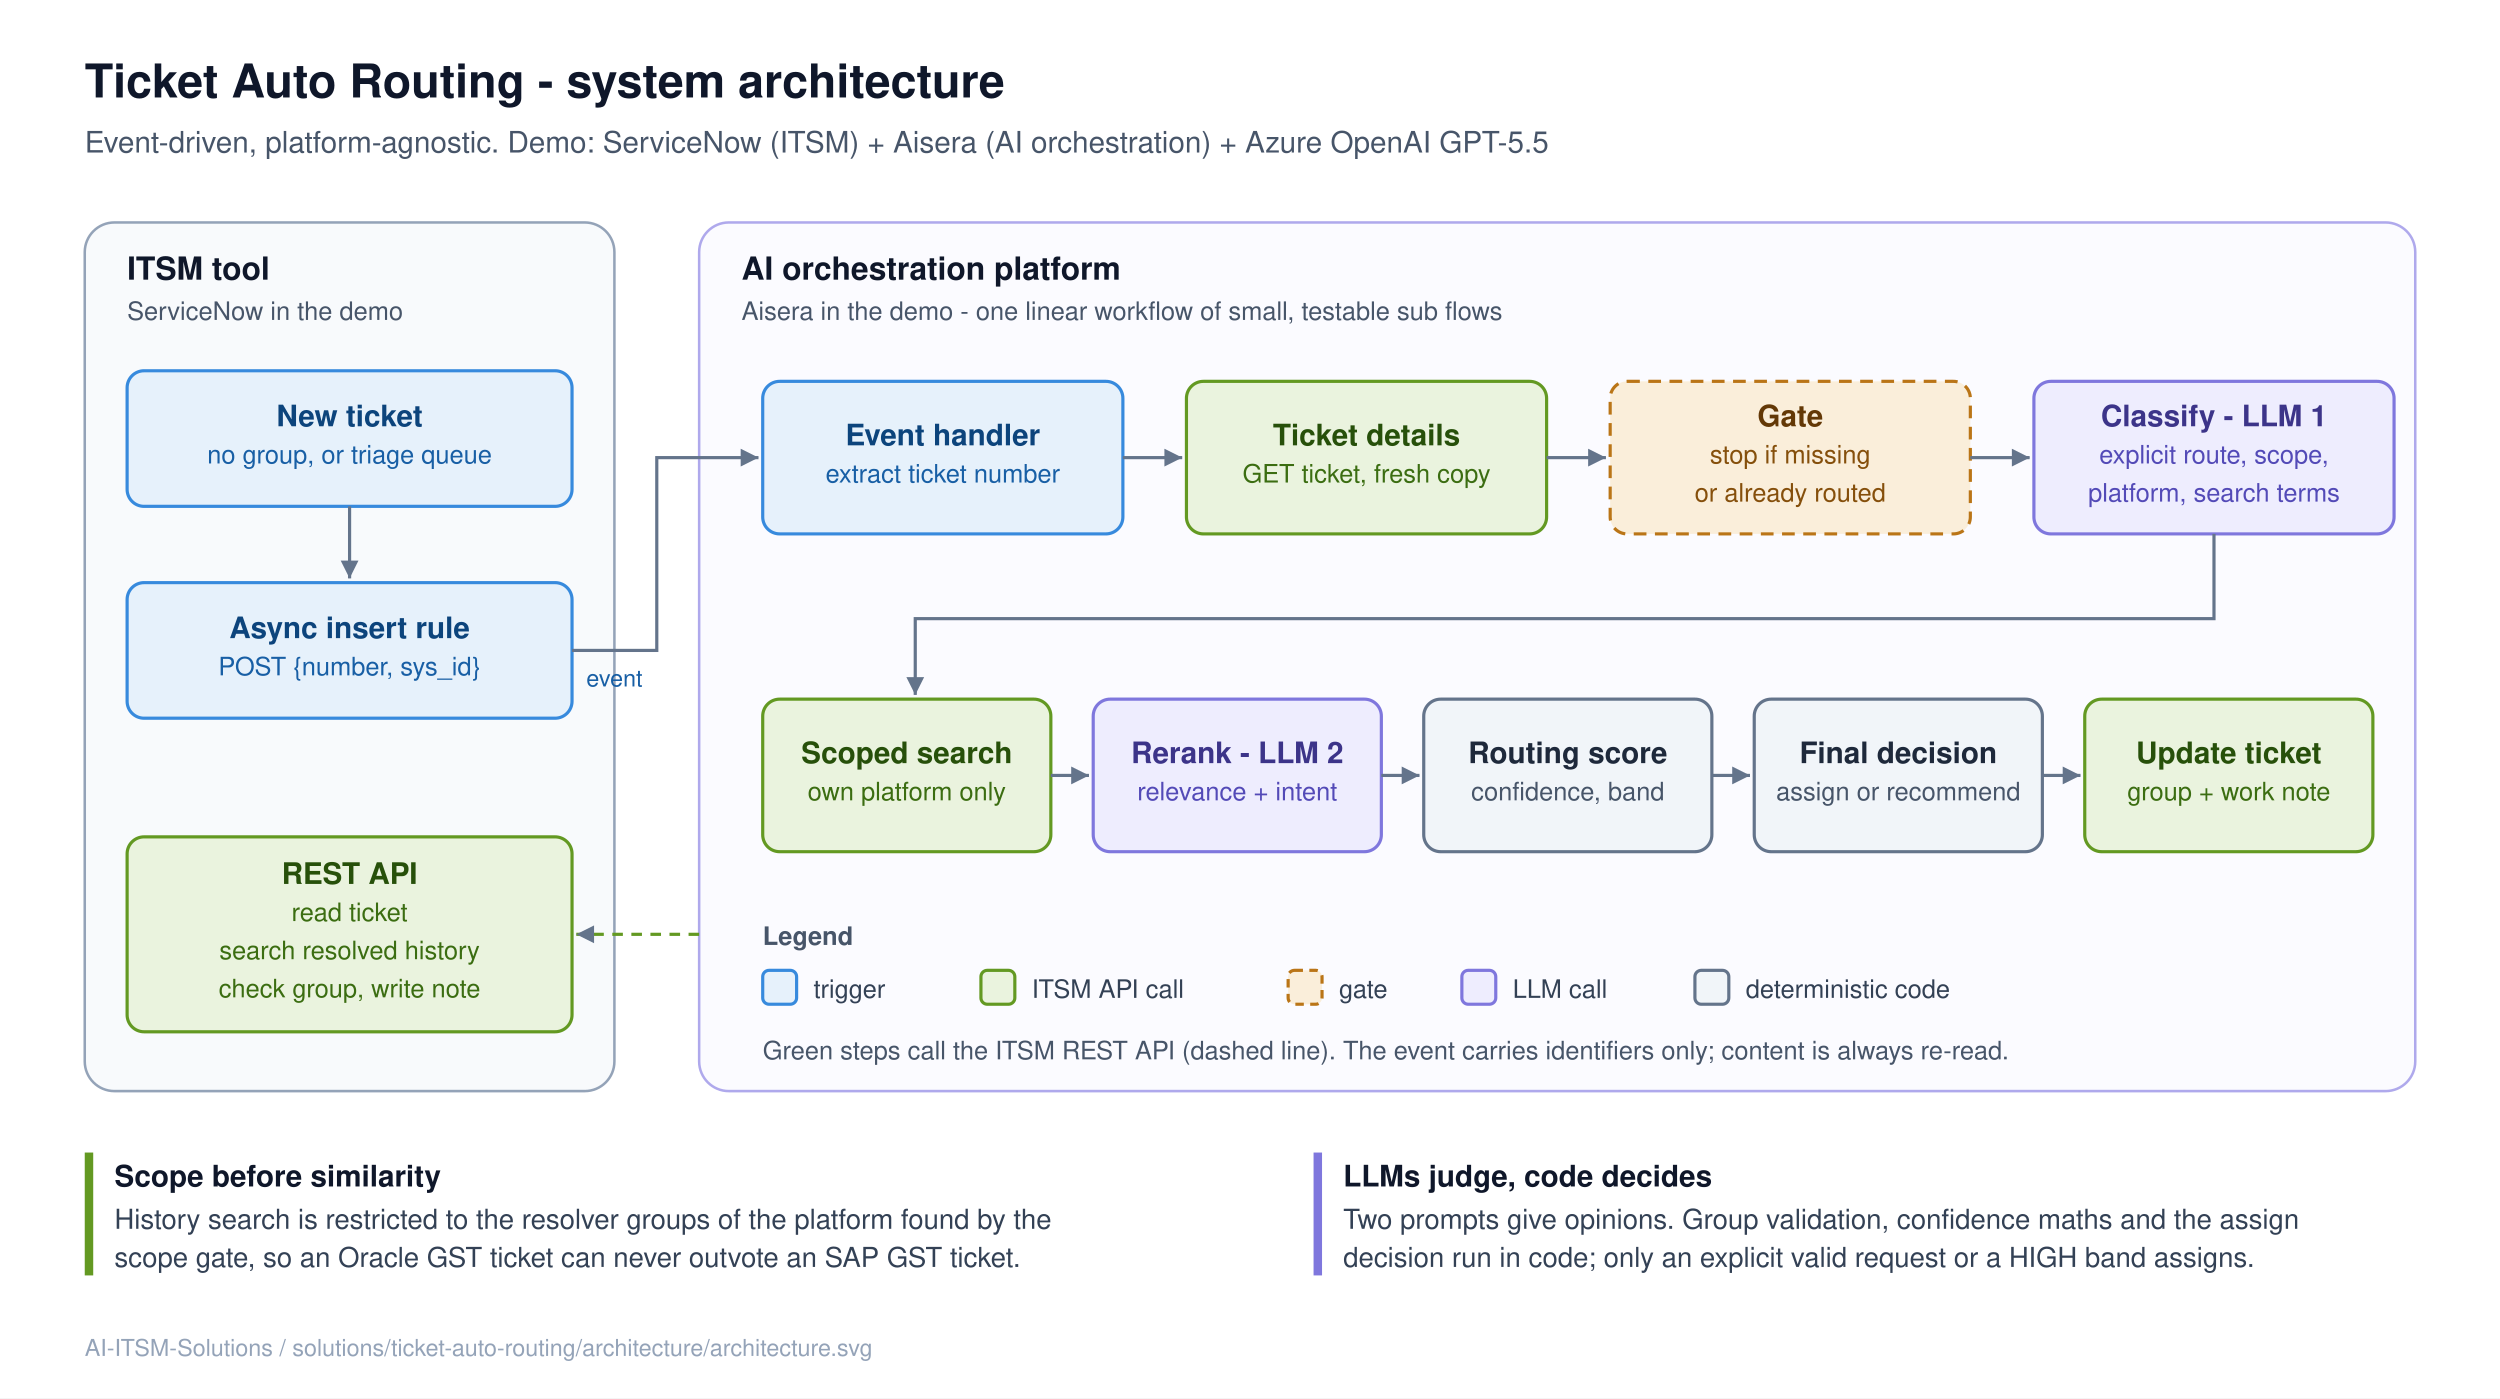
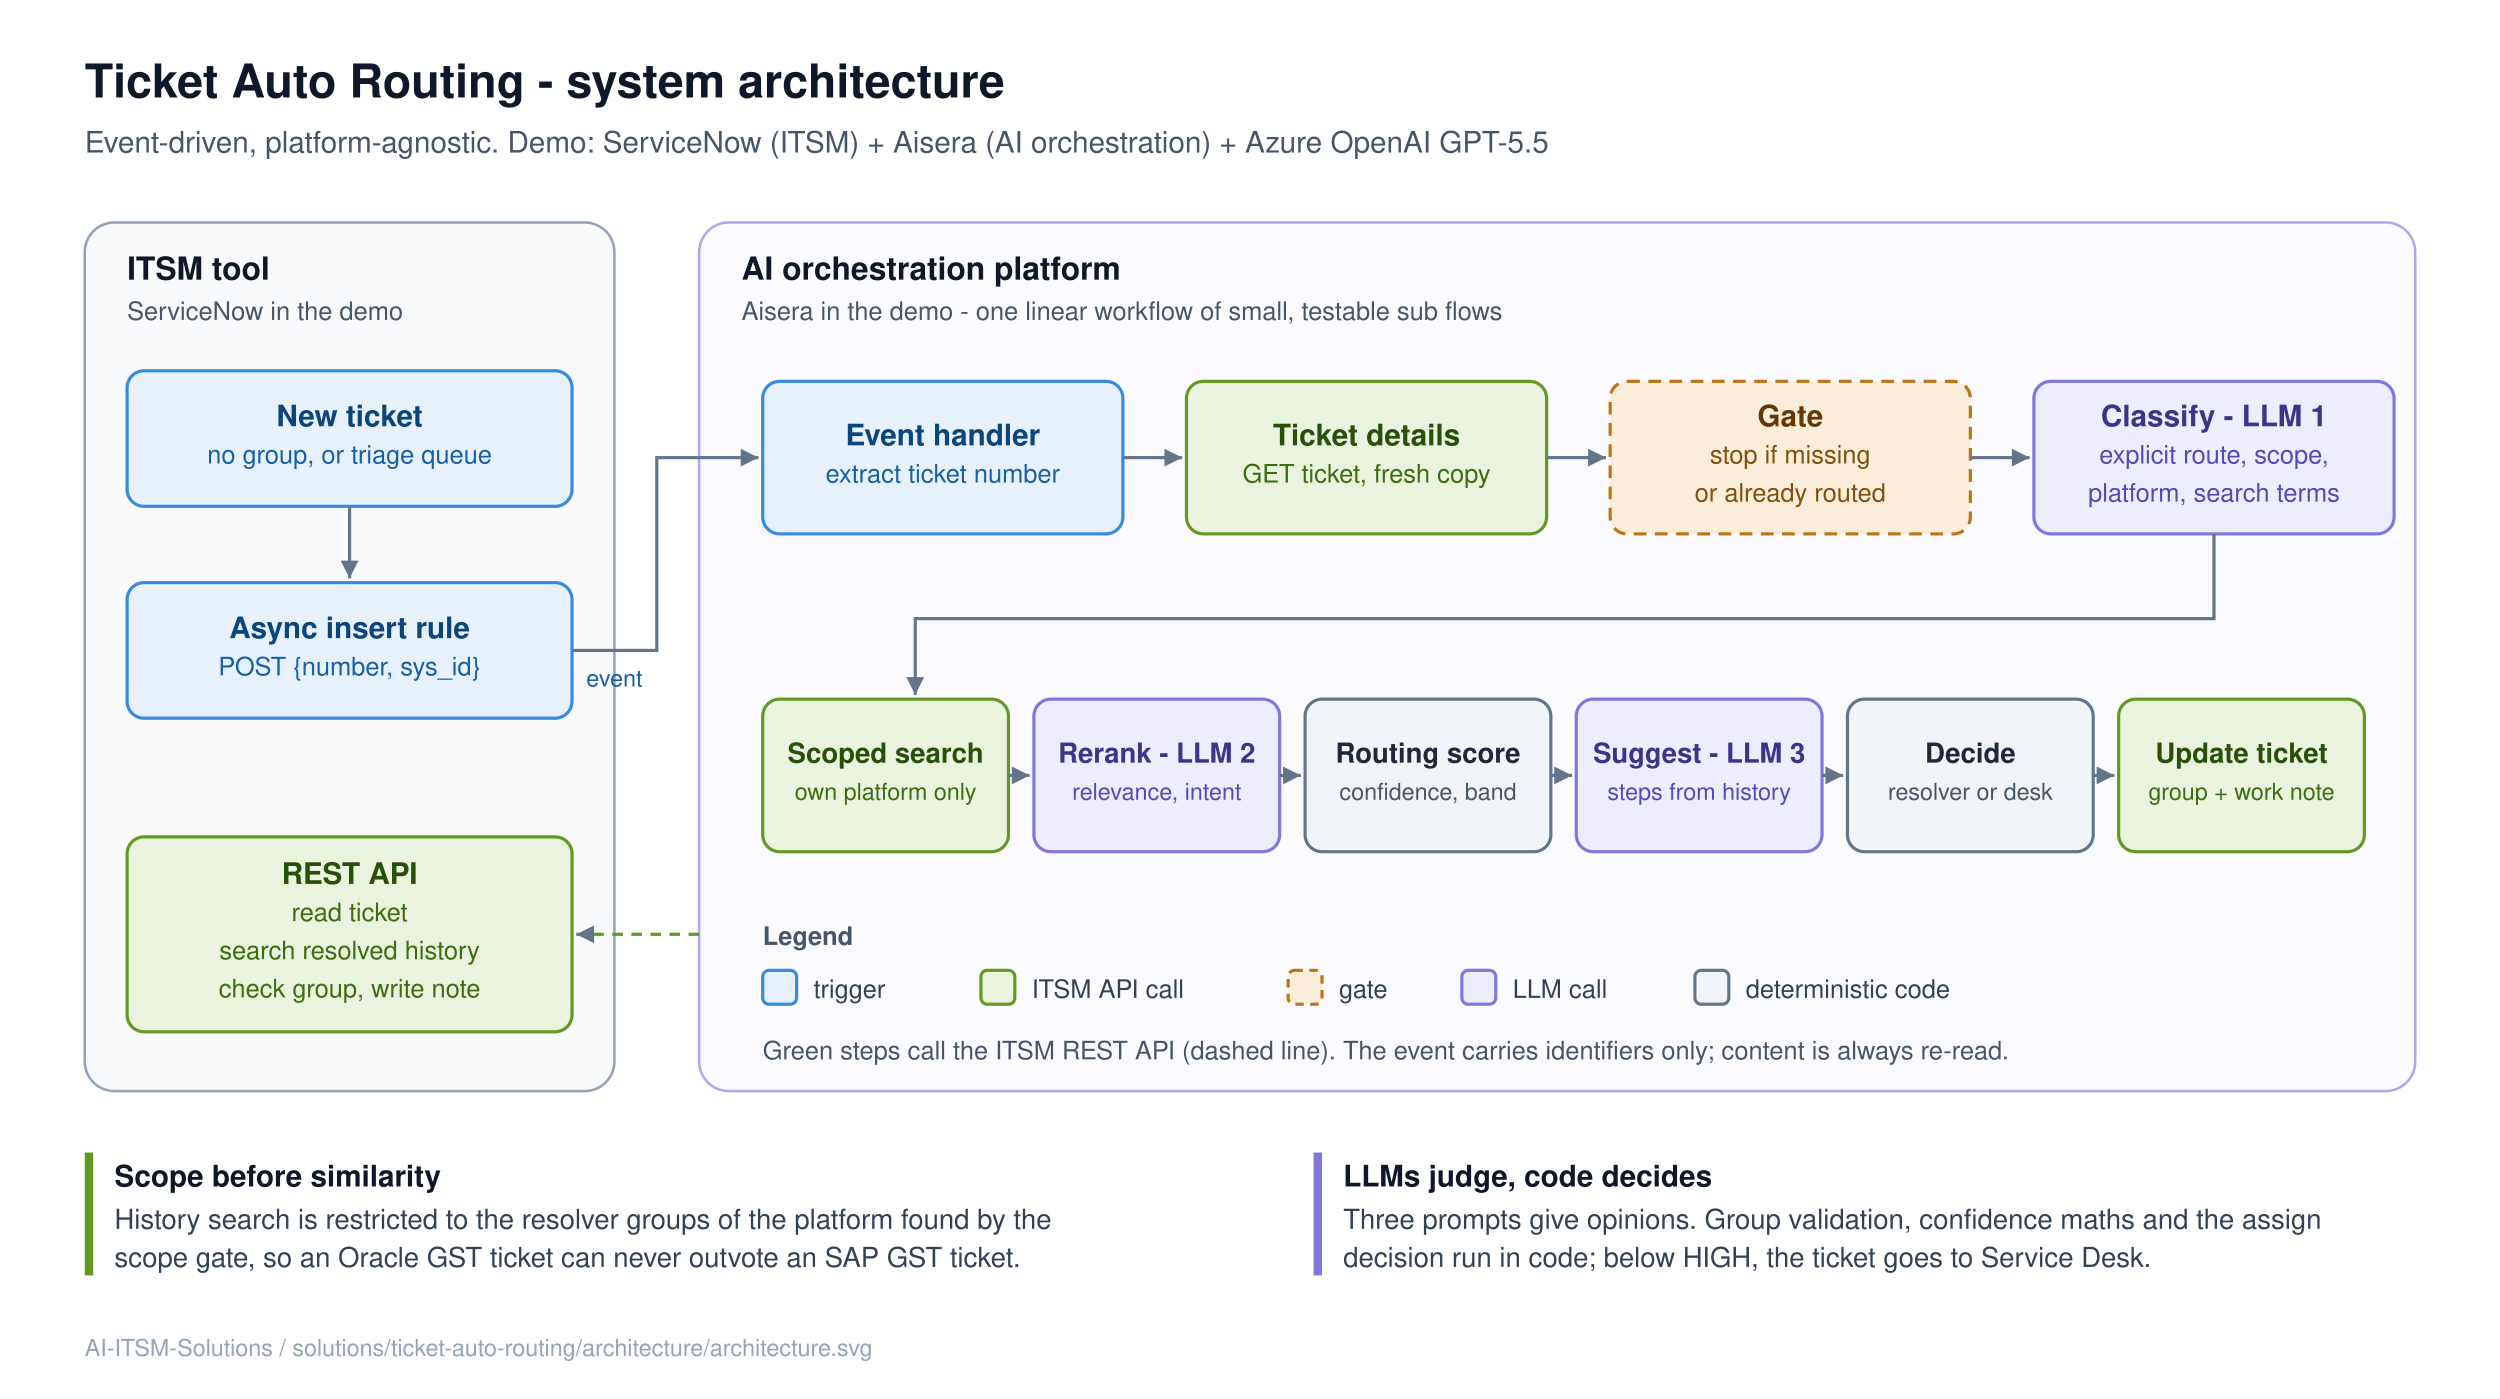
<svg xmlns="http://www.w3.org/2000/svg" viewBox="0 0 1180 660" width="1180" height="660" font-family="-apple-system, 'Segoe UI', Helvetica, Arial, sans-serif">
  <defs>
    <marker id="ah" viewBox="0 0 10 10" refX="9" refY="5" markerWidth="7" markerHeight="7" orient="auto-start-reverse">
      <path d="M1 1L9 5L1 9z" fill="#64748B" />
    </marker>
  </defs>
  <rect width="1180" height="660" fill="#FFFFFF" />
  <text x="40" y="46" font-size="22" font-weight="700" fill="#0F172A">Ticket Auto Routing - system architecture</text>
  <text x="40" y="72" font-size="14" fill="#475569">Event-driven, platform-agnostic. Demo: ServiceNow (ITSM) + Aisera (AI orchestration) + Azure OpenAI GPT-5.5</text>
  <rect x="40" y="105" width="250" height="410" rx="14" fill="#F8FAFC" stroke="#94A3B8" stroke-width="1.2" />
  <text x="60" y="132" font-size="15" font-weight="700" fill="#0F172A">ITSM tool</text>
  <text x="60" y="151" font-size="12" fill="#475569">ServiceNow in the demo</text>
  <rect x="330" y="105" width="810" height="410" rx="14" fill="#FBFBFF" stroke="#AFA9EC" stroke-width="1.2" />
  <text x="350" y="132" font-size="15" font-weight="700" fill="#0F172A">AI orchestration platform</text>
  <text x="350" y="151" font-size="12" fill="#475569">Aisera in the demo - one linear workflow of small, testable sub flows</text>
  <rect x="60" y="175" width="210" height="64" rx="8" fill="#E6F1FB" stroke="#378ADD" stroke-width="1.5" />
  <text x="165.0" y="198.0" text-anchor="middle" dominant-baseline="central" font-size="14" font-weight="600" fill="#0C447C">New ticket</text>
  <text x="165.0" y="216.0" text-anchor="middle" dominant-baseline="central" font-size="12" fill="#185FA5">no group, or triage queue</text>
  <path d="M165 239 L165 273" fill="none" stroke="#64748B" stroke-width="1.5" marker-end="url(#ah)" />
  <rect x="60" y="275" width="210" height="64" rx="8" fill="#E6F1FB" stroke="#378ADD" stroke-width="1.5" />
  <text x="165.0" y="298.0" text-anchor="middle" dominant-baseline="central" font-size="14" font-weight="600" fill="#0C447C">Async insert rule</text>
  <text x="165.0" y="316.0" text-anchor="middle" dominant-baseline="central" font-size="12" fill="#185FA5">POST {number, sys_id}</text>
  <rect x="60" y="395" width="210" height="92" rx="8" fill="#EAF3DE" stroke="#639922" stroke-width="1.5" />
  <text x="165.0" y="414.0" text-anchor="middle" dominant-baseline="central" font-size="14" font-weight="600" fill="#27500A">REST API</text>
  <text x="165.0" y="432.0" text-anchor="middle" dominant-baseline="central" font-size="12" fill="#3B6D11">read ticket</text>
  <text x="165.0" y="450.0" text-anchor="middle" dominant-baseline="central" font-size="12" fill="#3B6D11">search resolved history</text>
  <text x="165.0" y="468.0" text-anchor="middle" dominant-baseline="central" font-size="12" fill="#3B6D11">check group, write note</text>
  <rect x="360" y="180" width="170" height="72" rx="8" fill="#E6F1FB" stroke="#378ADD" stroke-width="1.5" />
  <text x="445.0" y="207.0" text-anchor="middle" dominant-baseline="central" font-size="14" font-weight="600" fill="#0C447C">Event handler</text>
  <text x="445.0" y="225.0" text-anchor="middle" dominant-baseline="central" font-size="12" fill="#185FA5">extract ticket number</text>
  <rect x="560" y="180" width="170" height="72" rx="8" fill="#EAF3DE" stroke="#639922" stroke-width="1.5" />
  <text x="645.0" y="207.0" text-anchor="middle" dominant-baseline="central" font-size="14" font-weight="600" fill="#27500A">Ticket details</text>
  <text x="645.0" y="225.0" text-anchor="middle" dominant-baseline="central" font-size="12" fill="#3B6D11">GET ticket, fresh copy</text>
  <rect x="760" y="180" width="170" height="72" rx="8" fill="#FAEEDA" stroke="#BA7517" stroke-width="1.5" stroke-dasharray="6 4" />
  <text x="845.0" y="198.0" text-anchor="middle" dominant-baseline="central" font-size="14" font-weight="600" fill="#633806">Gate</text>
  <text x="845.0" y="216.0" text-anchor="middle" dominant-baseline="central" font-size="12" fill="#854F0B">stop if missing</text>
  <text x="845.0" y="234.0" text-anchor="middle" dominant-baseline="central" font-size="12" fill="#854F0B">or already routed</text>
  <rect x="960" y="180" width="170" height="72" rx="8" fill="#EEEDFE" stroke="#7F77DD" stroke-width="1.5" />
  <text x="1045.0" y="198.0" text-anchor="middle" dominant-baseline="central" font-size="14" font-weight="600" fill="#3C3489">Classify - LLM 1</text>
  <text x="1045.0" y="216.0" text-anchor="middle" dominant-baseline="central" font-size="12" fill="#534AB7">explicit route, scope,</text>
  <text x="1045.0" y="234.0" text-anchor="middle" dominant-baseline="central" font-size="12" fill="#534AB7">platform, search terms</text>
  <path d="M530 216 L558 216" fill="none" stroke="#64748B" stroke-width="1.5" marker-end="url(#ah)" />
  <path d="M730 216 L758 216" fill="none" stroke="#64748B" stroke-width="1.5" marker-end="url(#ah)" />
  <path d="M930 216 L958 216" fill="none" stroke="#64748B" stroke-width="1.5" marker-end="url(#ah)" />
  <path d="M270 307 L310 307 L310 216 L358 216" fill="none" stroke="#64748B" stroke-width="1.5" marker-end="url(#ah)" />
  <text x="290" y="324" font-size="11" fill="#185FA5" text-anchor="middle">event</text>
  <path d="M1045 252 L1045 292 L432 292 L432 328" fill="none" stroke="#64748B" stroke-width="1.5" marker-end="url(#ah)" />
-   <rect x="360" y="330" width="136" height="72" rx="8" fill="#EAF3DE" stroke="#639922" stroke-width="1.5" />
-   <text x="428.0" y="357.0" text-anchor="middle" dominant-baseline="central" font-size="14" font-weight="600" fill="#27500A">Scoped search</text>
-   <text x="428.0" y="375.0" text-anchor="middle" dominant-baseline="central" font-size="12" fill="#3B6D11">own platform only</text>
-   <rect x="516" y="330" width="136" height="72" rx="8" fill="#EEEDFE" stroke="#7F77DD" stroke-width="1.5" />
-   <text x="584.0" y="357.0" text-anchor="middle" dominant-baseline="central" font-size="14" font-weight="600" fill="#3C3489">Rerank - LLM 2</text>
-   <text x="584.0" y="375.0" text-anchor="middle" dominant-baseline="central" font-size="12" fill="#534AB7">relevance + intent</text>
-   <rect x="672" y="330" width="136" height="72" rx="8" fill="#F1F5F9" stroke="#64748B" stroke-width="1.5" />
-   <text x="740.0" y="357.0" text-anchor="middle" dominant-baseline="central" font-size="14" font-weight="600" fill="#1E293B">Routing score</text>
-   <text x="740.0" y="375.0" text-anchor="middle" dominant-baseline="central" font-size="12" fill="#475569">confidence, band</text>
-   <rect x="828" y="330" width="136" height="72" rx="8" fill="#F1F5F9" stroke="#64748B" stroke-width="1.5" />
-   <text x="896.0" y="357.0" text-anchor="middle" dominant-baseline="central" font-size="14" font-weight="600" fill="#1E293B">Final decision</text>
-   <text x="896.0" y="375.0" text-anchor="middle" dominant-baseline="central" font-size="12" fill="#475569">assign or recommend</text>
-   <rect x="984" y="330" width="136" height="72" rx="8" fill="#EAF3DE" stroke="#639922" stroke-width="1.5" />
-   <text x="1052.0" y="357.0" text-anchor="middle" dominant-baseline="central" font-size="14" font-weight="600" fill="#27500A">Update ticket</text>
-   <text x="1052.0" y="375.0" text-anchor="middle" dominant-baseline="central" font-size="12" fill="#3B6D11">group + work note</text>
-   <path d="M496 366 L514 366" fill="none" stroke="#64748B" stroke-width="1.5" marker-end="url(#ah)" />
-   <path d="M652 366 L670 366" fill="none" stroke="#64748B" stroke-width="1.5" marker-end="url(#ah)" />
-   <path d="M808 366 L826 366" fill="none" stroke="#64748B" stroke-width="1.5" marker-end="url(#ah)" />
-   <path d="M964 366 L982 366" fill="none" stroke="#64748B" stroke-width="1.5" marker-end="url(#ah)" />
+   <rect x="360" y="330" width="116" height="72" rx="8" fill="#EAF3DE" stroke="#639922" stroke-width="1.5" />
+   <text x="418.0" y="357.0" text-anchor="middle" dominant-baseline="central" font-size="13" font-weight="600" fill="#27500A">Scoped search</text>
+   <text x="418.0" y="375.0" text-anchor="middle" dominant-baseline="central" font-size="11" fill="#3B6D11">own platform only</text>
+   <rect x="488" y="330" width="116" height="72" rx="8" fill="#EEEDFE" stroke="#7F77DD" stroke-width="1.5" />
+   <text x="546.0" y="357.0" text-anchor="middle" dominant-baseline="central" font-size="13" font-weight="600" fill="#3C3489">Rerank - LLM 2</text>
+   <text x="546.0" y="375.0" text-anchor="middle" dominant-baseline="central" font-size="11" fill="#534AB7">relevance, intent</text>
+   <rect x="616" y="330" width="116" height="72" rx="8" fill="#F1F5F9" stroke="#64748B" stroke-width="1.5" />
+   <text x="674.0" y="357.0" text-anchor="middle" dominant-baseline="central" font-size="13" font-weight="600" fill="#1E293B">Routing score</text>
+   <text x="674.0" y="375.0" text-anchor="middle" dominant-baseline="central" font-size="11" fill="#475569">confidence, band</text>
+   <rect x="744" y="330" width="116" height="72" rx="8" fill="#EEEDFE" stroke="#7F77DD" stroke-width="1.5" />
+   <text x="802.0" y="357.0" text-anchor="middle" dominant-baseline="central" font-size="13" font-weight="600" fill="#3C3489">Suggest - LLM 3</text>
+   <text x="802.0" y="375.0" text-anchor="middle" dominant-baseline="central" font-size="11" fill="#534AB7">steps from history</text>
+   <rect x="872" y="330" width="116" height="72" rx="8" fill="#F1F5F9" stroke="#64748B" stroke-width="1.5" />
+   <text x="930.0" y="357.0" text-anchor="middle" dominant-baseline="central" font-size="13" font-weight="600" fill="#1E293B">Decide</text>
+   <text x="930.0" y="375.0" text-anchor="middle" dominant-baseline="central" font-size="11" fill="#475569">resolver or desk</text>
+   <rect x="1000" y="330" width="116" height="72" rx="8" fill="#EAF3DE" stroke="#639922" stroke-width="1.5" />
+   <text x="1058.0" y="357.0" text-anchor="middle" dominant-baseline="central" font-size="13" font-weight="600" fill="#27500A">Update ticket</text>
+   <text x="1058.0" y="375.0" text-anchor="middle" dominant-baseline="central" font-size="11" fill="#3B6D11">group + work note</text>
+   <path d="M476 366 L486 366" fill="none" stroke="#64748B" stroke-width="1.5" marker-end="url(#ah)" />
+   <path d="M604 366 L614 366" fill="none" stroke="#64748B" stroke-width="1.5" marker-end="url(#ah)" />
+   <path d="M732 366 L742 366" fill="none" stroke="#64748B" stroke-width="1.5" marker-end="url(#ah)" />
+   <path d="M860 366 L870 366" fill="none" stroke="#64748B" stroke-width="1.5" marker-end="url(#ah)" />
+   <path d="M988 366 L998 366" fill="none" stroke="#64748B" stroke-width="1.5" marker-end="url(#ah)" />
  <path d="M330 441 L272 441" fill="none" stroke="#639922" stroke-width="1.5" stroke-dasharray="5 4" marker-end="url(#ah)" />
  <text x="360" y="446" font-size="12" font-weight="600" fill="#475569">Legend</text>
  <rect x="360" y="458" width="16" height="16" rx="3" fill="#E6F1FB" stroke="#378ADD" stroke-width="1.5" />
  <text x="384" y="471" font-size="12" fill="#334155">trigger</text>
  <rect x="463" y="458" width="16" height="16" rx="3" fill="#EAF3DE" stroke="#639922" stroke-width="1.5" />
  <text x="487" y="471" font-size="12" fill="#334155">ITSM API call</text>
  <rect x="608" y="458" width="16" height="16" rx="3" fill="#FAEEDA" stroke="#BA7517" stroke-width="1.5" stroke-dasharray="4 3" />
  <text x="632" y="471" font-size="12" fill="#334155">gate</text>
  <rect x="690" y="458" width="16" height="16" rx="3" fill="#EEEDFE" stroke="#7F77DD" stroke-width="1.5" />
  <text x="714" y="471" font-size="12" fill="#334155">LLM call</text>
  <rect x="800" y="458" width="16" height="16" rx="3" fill="#F1F5F9" stroke="#64748B" stroke-width="1.5" />
  <text x="824" y="471" font-size="12" fill="#334155">deterministic code</text>
  <text x="360" y="500" font-size="12" fill="#475569">Green steps call the ITSM REST API (dashed line). The event carries identifiers only; content is always re-read.</text>
  <rect x="40" y="544" width="4" height="58" fill="#639922" />
  <text x="54" y="560" font-size="14" font-weight="600" fill="#0F172A">Scope before similarity</text>
  <text x="54" y="580" font-size="13" fill="#334155">History search is restricted to the resolver groups of the platform found by the</text>
  <text x="54" y="598" font-size="13" fill="#334155">scope gate, so an Oracle GST ticket can never outvote an SAP GST ticket.</text>
  <rect x="620" y="544" width="4" height="58" fill="#7F77DD" />
  <text x="634" y="560" font-size="14" font-weight="600" fill="#0F172A">LLMs judge, code decides</text>
-   <text x="634" y="580" font-size="13" fill="#334155">Two prompts give opinions. Group validation, confidence maths and the assign</text>
-   <text x="634" y="598" font-size="13" fill="#334155">decision run in code; only an explicit valid request or a HIGH band assigns.</text>
+   <text x="634" y="580" font-size="13" fill="#334155">Three prompts give opinions. Group validation, confidence maths and the assign</text>
+   <text x="634" y="598" font-size="13" fill="#334155">decision run in code; below HIGH, the ticket goes to Service Desk.</text>
  <text x="40" y="640" font-size="11" fill="#94A3B8">AI-ITSM-Solutions / solutions/ticket-auto-routing/architecture/architecture.svg</text>
</svg>
